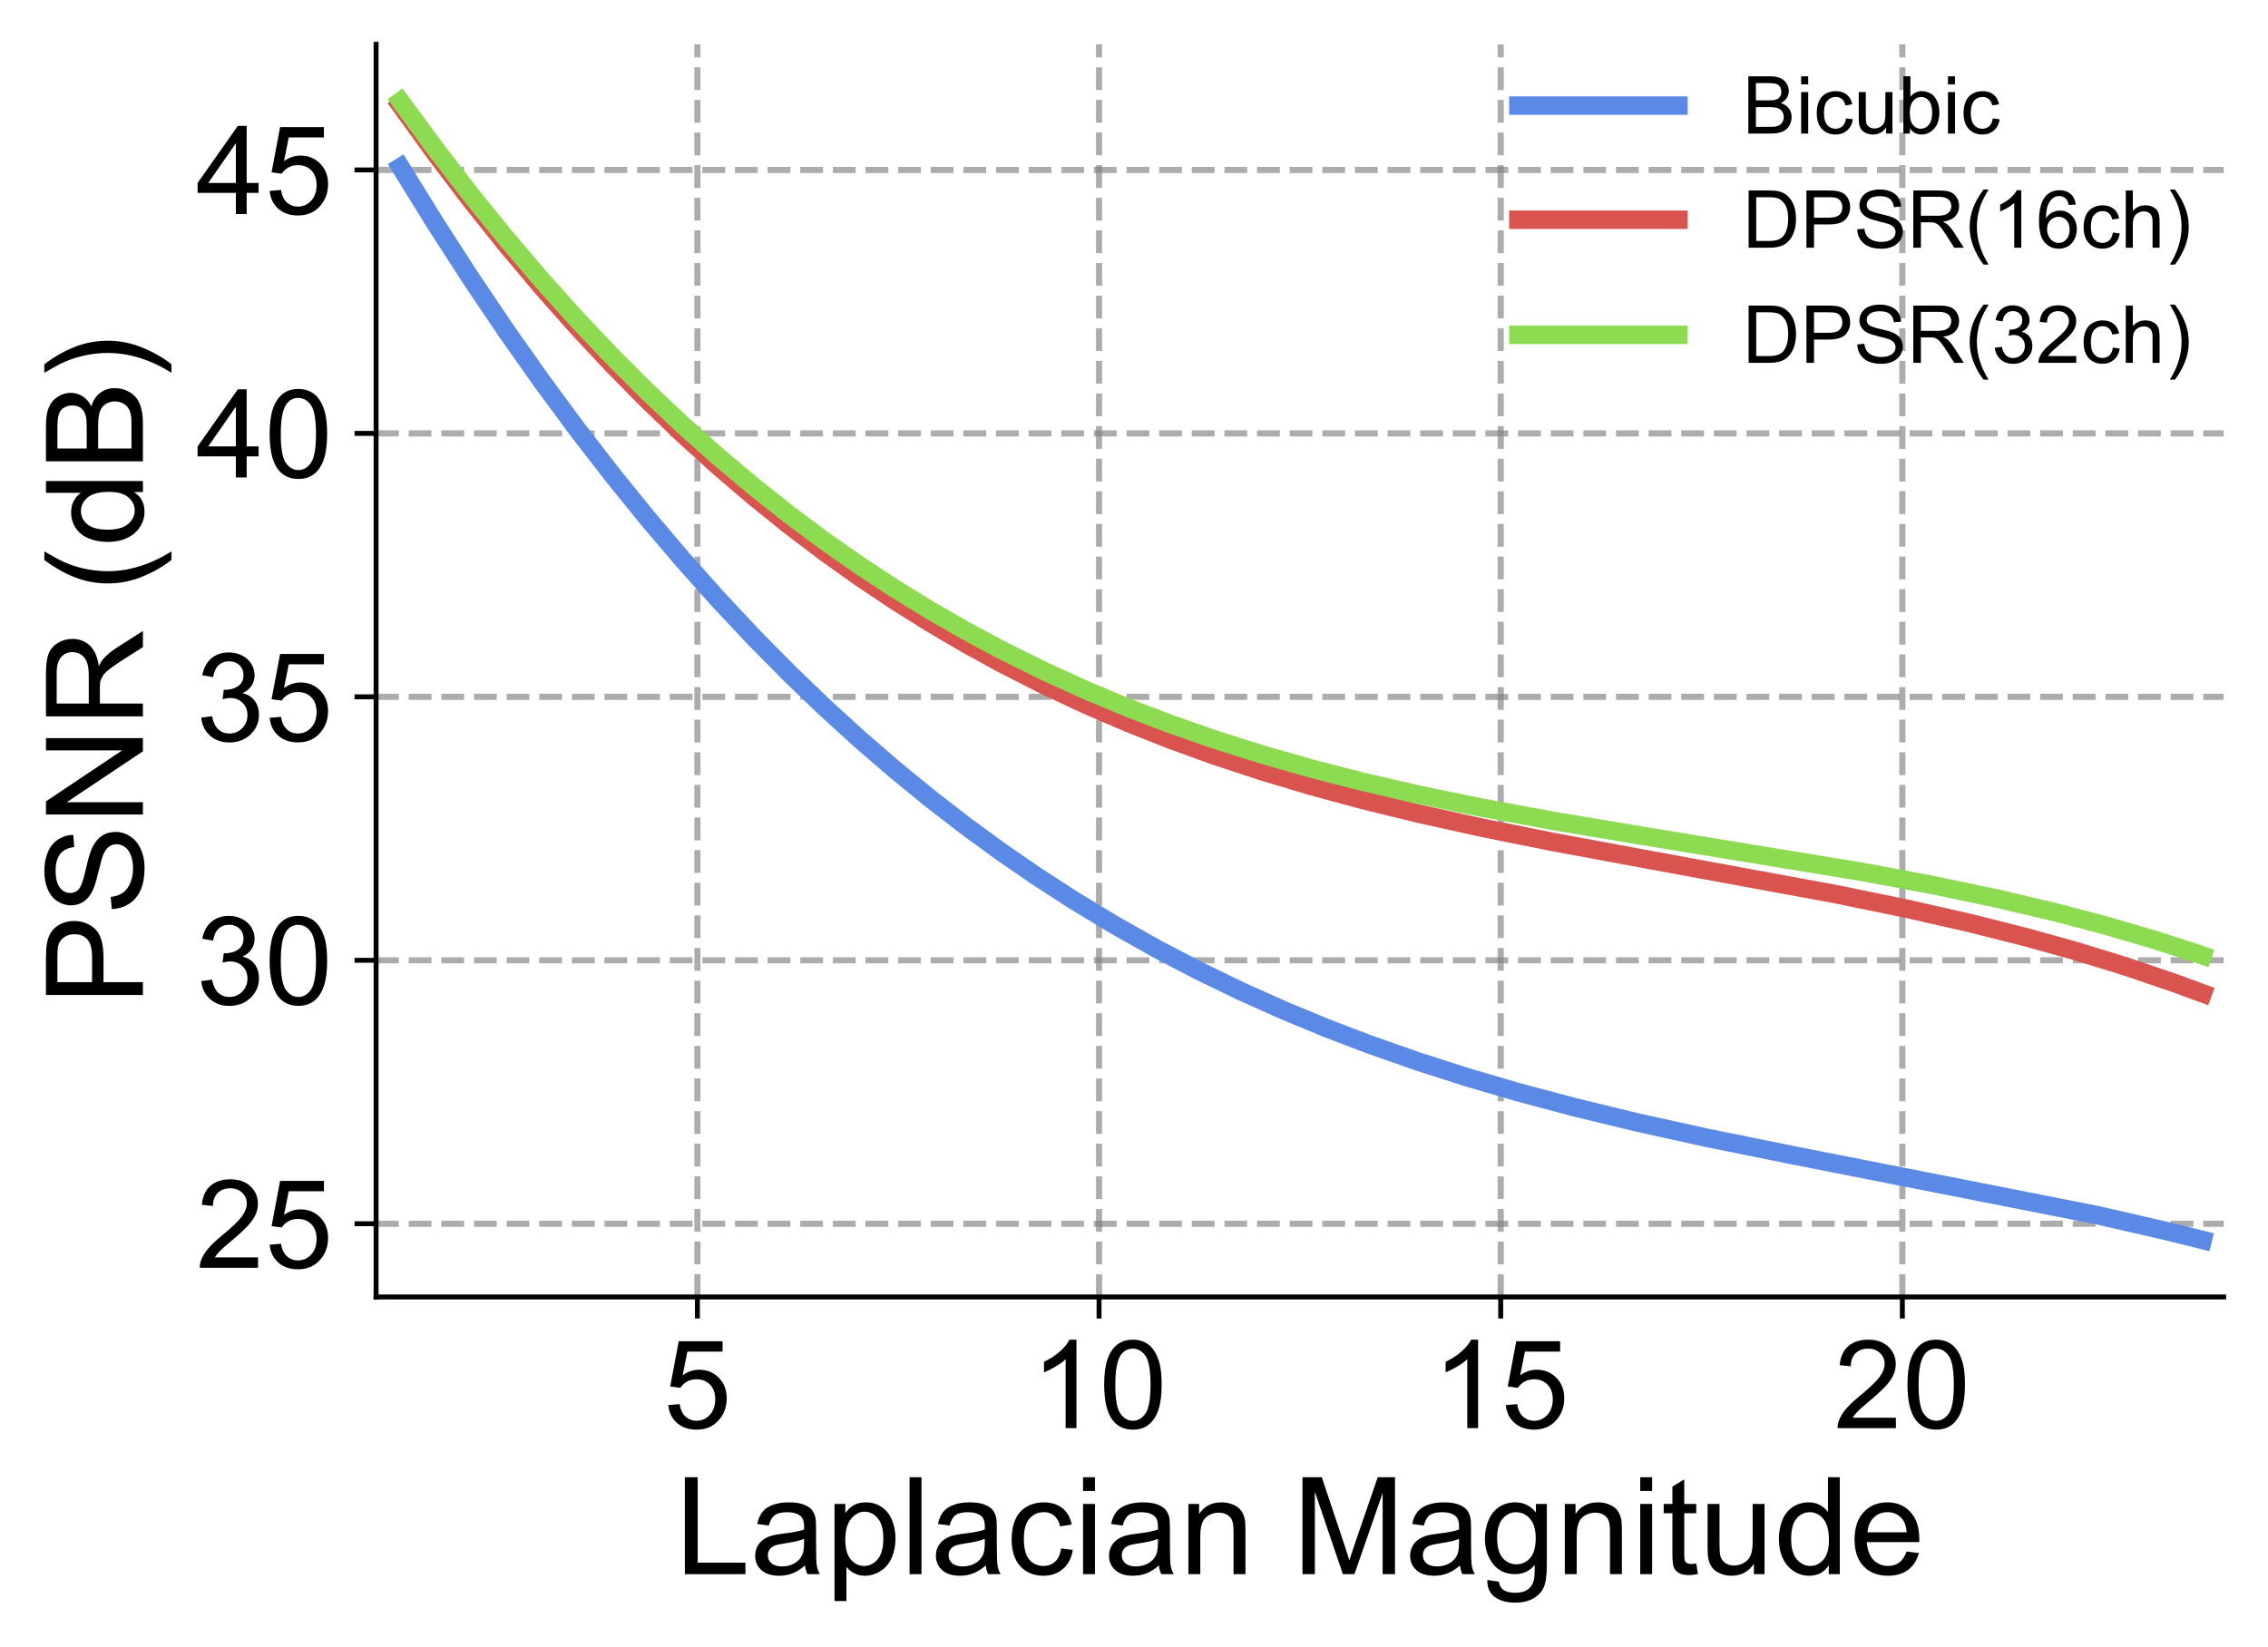
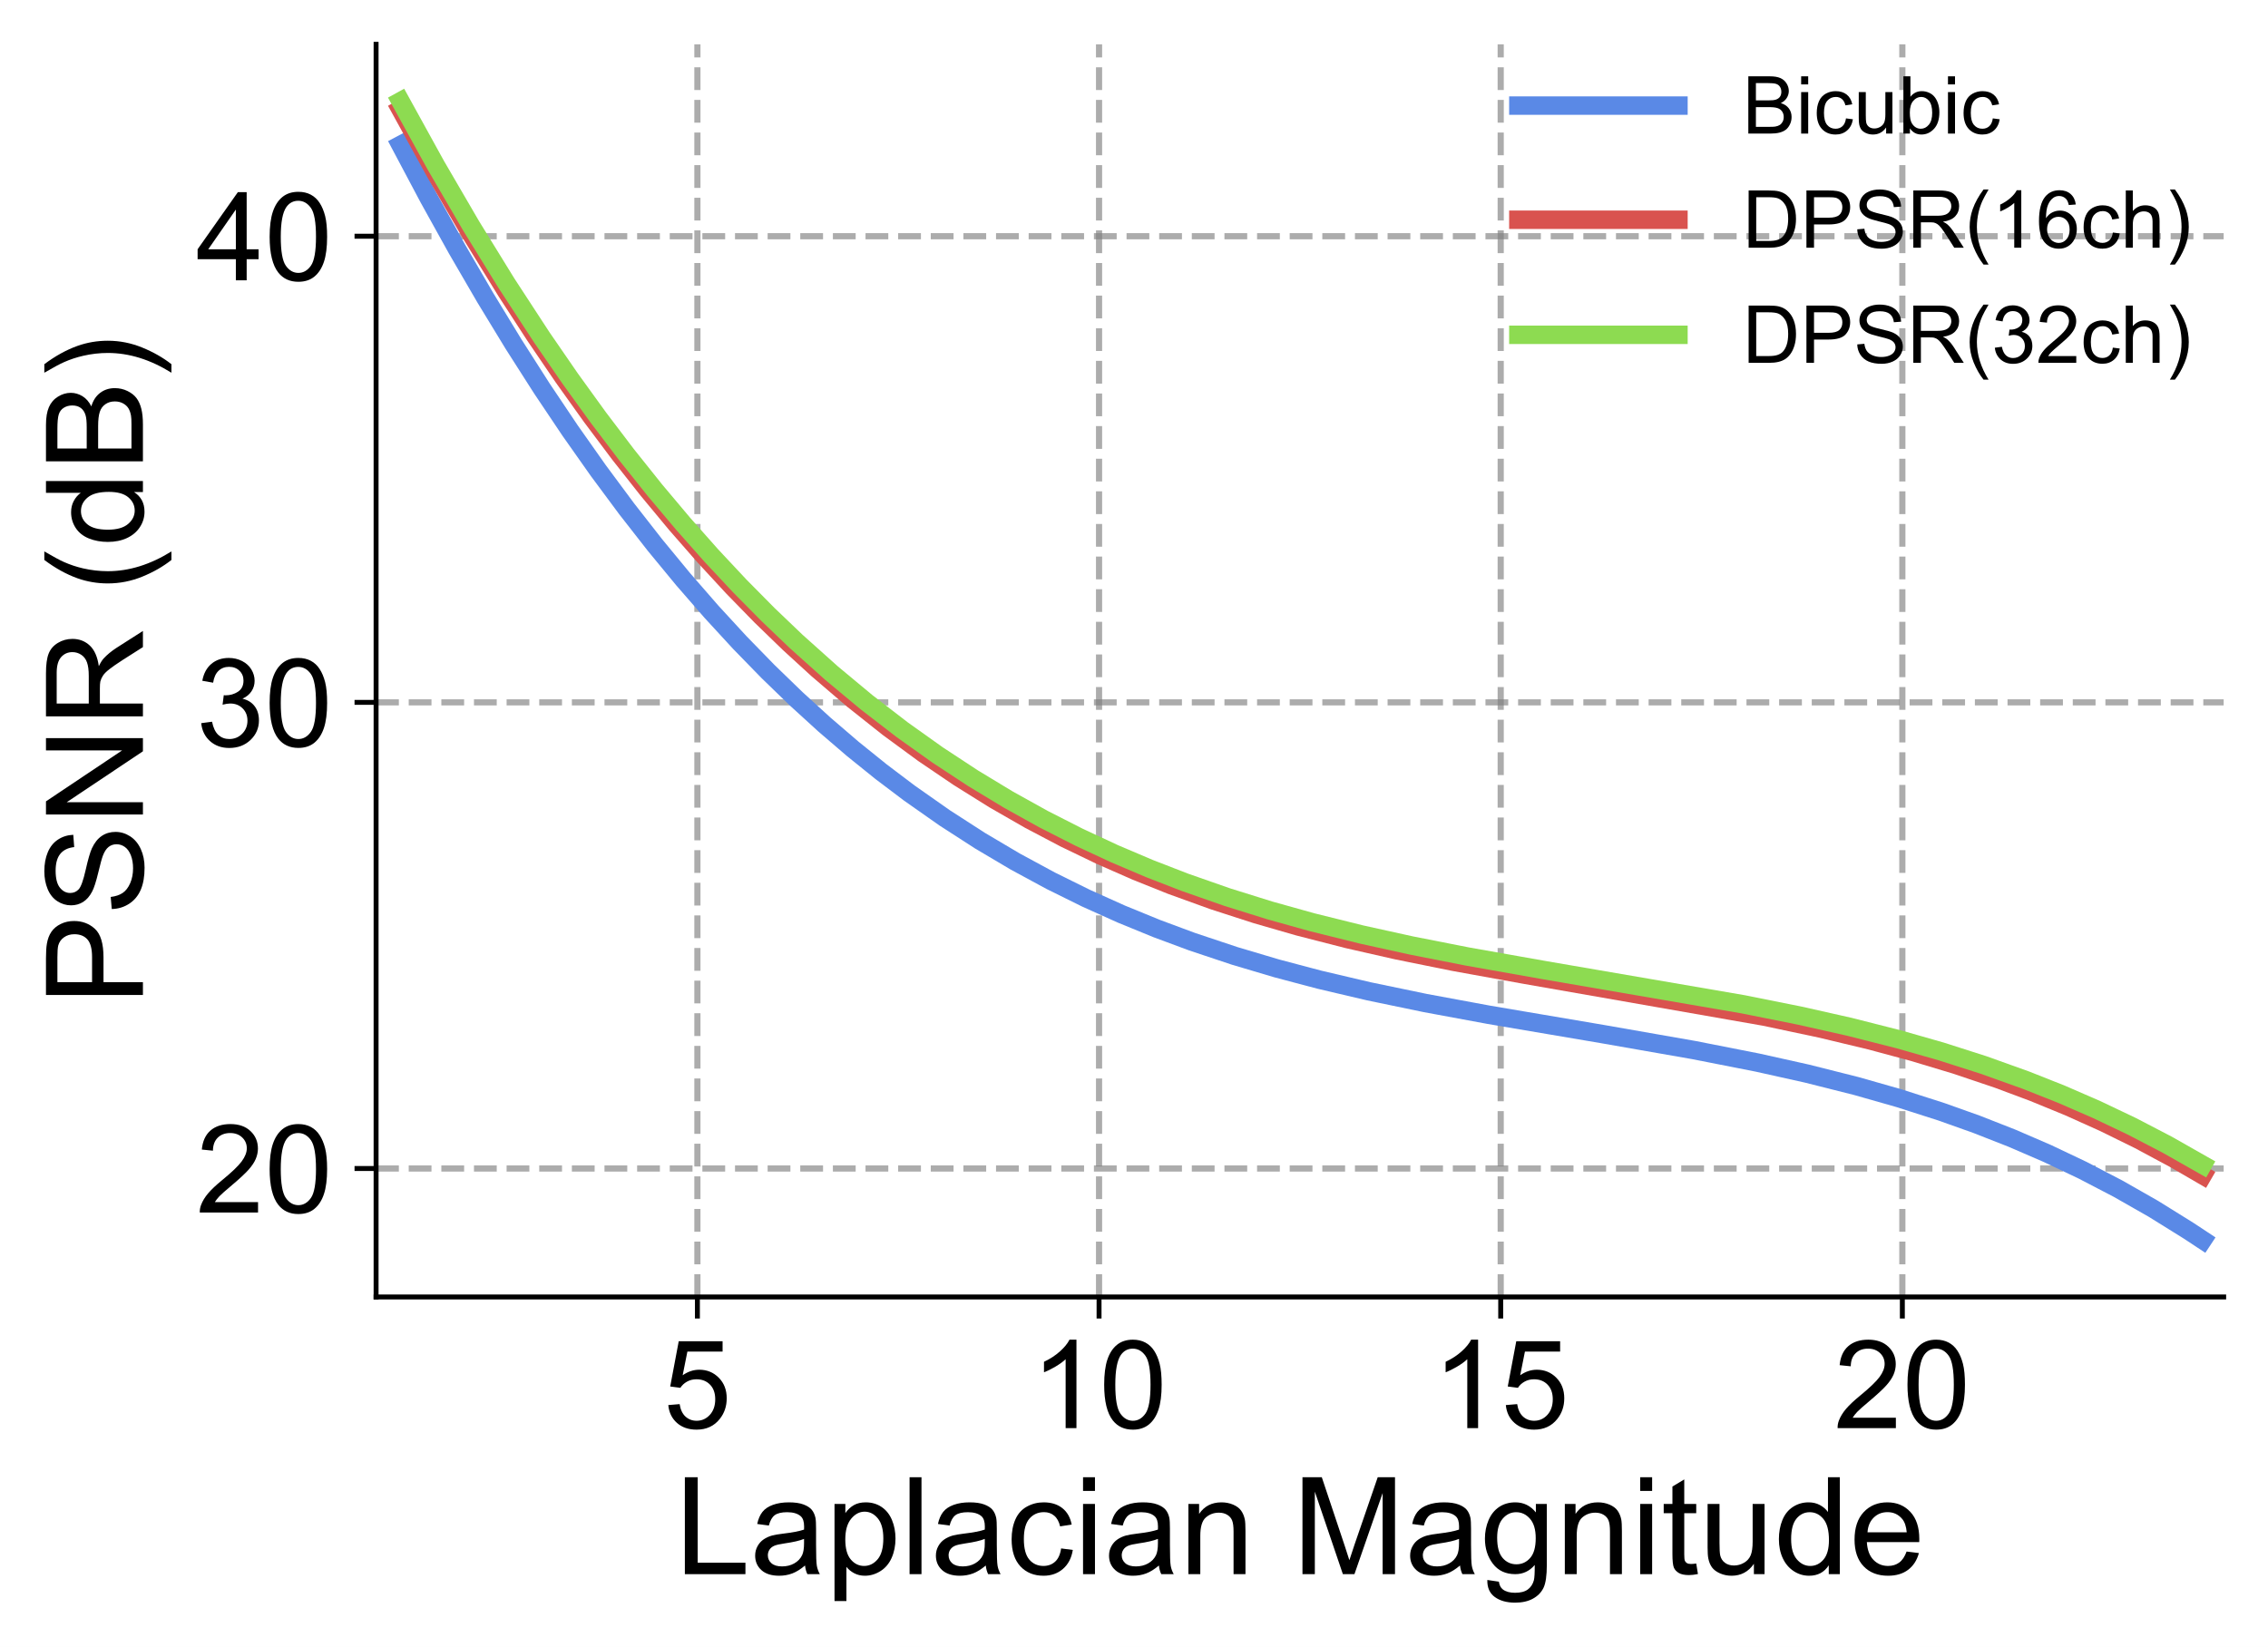
<svg xmlns="http://www.w3.org/2000/svg" xmlns:xlink="http://www.w3.org/1999/xlink" width="368.4pt" height="267.6pt" viewBox="0 0 368.4 267.6" version="1.1">
  <defs>
    <style type="text/css">*{stroke-linejoin: round; stroke-linecap: butt}</style>
  </defs>
  <g id="figure_1">
    <g id="patch_1">
      <path d="M 0 267.6  L 368.4 267.6  L 368.4 0  L 0 0  z " style="fill: #ffffff" />
    </g>
    <g id="axes_1">
      <g id="patch_2">
        <path d="M 61.089 210.731  L 361.2 210.731  L 361.2 7.2  L 61.089 7.2  z " style="fill: #ffffff" />
      </g>
      <g id="matplotlib.axis_1">
        <g id="xtick_1">
          <g id="line2d_1">
-             <path d="M 113.282 210.731  L 113.282 7.2  " clip-path="url(#p23c719682d)" style="fill: none; stroke-dasharray: 3.7,1.6; stroke-dashoffset: 0; stroke: #808080; stroke-opacity: 0.65" />
+             <path d="M 113.282 210.731  L 113.282 7.2  " clip-path="url(#p33b8986b3c)" style="fill: none; stroke-dasharray: 3.7,1.6; stroke-dashoffset: 0; stroke: #808080; stroke-opacity: 0.65" />
          </g>
          <g id="line2d_2">
            <defs>
-               <path id="mb4a98279c5" d="M 0 0  L 0 3.5  " style="stroke: #000000; stroke-width: 0.8" />
-             </defs>
-             <g>
-               <use xlink:href="#mb4a98279c5" x="113.282" y="210.731" style="stroke: #000000; stroke-width: 0.8" />
+               <path id="m7ee27c43fa" d="M 0 0  L 0 3.5  " style="stroke: #000000; stroke-width: 0.8" />
+             </defs>
+             <g>
+               <use xlink:href="#m7ee27c43fa" x="113.282" y="210.731" style="stroke: #000000; stroke-width: 0.8" />
            </g>
          </g>
          <g id="text_1">
            <g transform="translate(107.7215 232.047) scale(0.2 -0.2)">
              <defs>
                <path id="ArialMT-35" d="M 266 1200  L 856 1250  Q 922 819 1161 601  Q 1400 384 1738 384  Q 2144 384 2425 690  Q 2706 997 2706 1503  Q 2706 1984 2436 2262  Q 2166 2541 1728 2541  Q 1456 2541 1237 2417  Q 1019 2294 894 2097  L 366 2166  L 809 4519  L 3088 4519  L 3088 3981  L 1259 3981  L 1013 2750  Q 1425 3038 1878 3038  Q 2478 3038 2890 2622  Q 3303 2206 3303 1553  Q 3303 931 2941 478  Q 2500 -78 1738 -78  Q 1113 -78 717 272  Q 322 622 266 1200  z " transform="scale(0.015625)" />
              </defs>
              <use xlink:href="#ArialMT-35" />
            </g>
          </g>
        </g>
        <g id="xtick_2">
          <g id="line2d_3">
-             <path d="M 178.524 210.731  L 178.524 7.2  " clip-path="url(#p23c719682d)" style="fill: none; stroke-dasharray: 3.7,1.6; stroke-dashoffset: 0; stroke: #808080; stroke-opacity: 0.65" />
+             <path d="M 178.524 210.731  L 178.524 7.2  " clip-path="url(#p33b8986b3c)" style="fill: none; stroke-dasharray: 3.7,1.6; stroke-dashoffset: 0; stroke: #808080; stroke-opacity: 0.65" />
          </g>
          <g id="line2d_4">
            <g>
-               <use xlink:href="#mb4a98279c5" x="178.524" y="210.731" style="stroke: #000000; stroke-width: 0.8" />
+               <use xlink:href="#m7ee27c43fa" x="178.524" y="210.731" style="stroke: #000000; stroke-width: 0.8" />
            </g>
          </g>
          <g id="text_2">
            <g transform="translate(167.4019 232.047) scale(0.2 -0.2)">
              <defs>
                <path id="ArialMT-31" d="M 2384 0  L 1822 0  L 1822 3584  Q 1619 3391 1289 3197  Q 959 3003 697 2906  L 697 3450  Q 1169 3672 1522 3987  Q 1875 4303 2022 4600  L 2384 4600  L 2384 0  z " transform="scale(0.015625)" />
                <path id="ArialMT-30" d="M 266 2259  Q 266 3072 433 3567  Q 600 4063 929 4331  Q 1259 4600 1759 4600  Q 2128 4600 2406 4451  Q 2684 4303 2865 4023  Q 3047 3744 3150 3342  Q 3253 2941 3253 2259  Q 3253 1453 3087 958  Q 2922 463 2592 192  Q 2263 -78 1759 -78  Q 1097 -78 719 397  Q 266 969 266 2259  z M 844 2259  Q 844 1131 1108 757  Q 1372 384 1759 384  Q 2147 384 2411 759  Q 2675 1134 2675 2259  Q 2675 3391 2411 3762  Q 2147 4134 1753 4134  Q 1366 4134 1134 3806  Q 844 3388 844 2259  z " transform="scale(0.015625)" />
              </defs>
              <use xlink:href="#ArialMT-31" />
              <use xlink:href="#ArialMT-30" transform="translate(55.61523 0)" />
            </g>
          </g>
        </g>
        <g id="xtick_3">
          <g id="line2d_5">
-             <path d="M 243.765 210.731  L 243.765 7.2  " clip-path="url(#p23c719682d)" style="fill: none; stroke-dasharray: 3.7,1.6; stroke-dashoffset: 0; stroke: #808080; stroke-opacity: 0.65" />
+             <path d="M 243.765 210.731  L 243.765 7.2  " clip-path="url(#p33b8986b3c)" style="fill: none; stroke-dasharray: 3.7,1.6; stroke-dashoffset: 0; stroke: #808080; stroke-opacity: 0.65" />
          </g>
          <g id="line2d_6">
            <g>
-               <use xlink:href="#mb4a98279c5" x="243.765" y="210.731" style="stroke: #000000; stroke-width: 0.8" />
+               <use xlink:href="#m7ee27c43fa" x="243.765" y="210.731" style="stroke: #000000; stroke-width: 0.8" />
            </g>
          </g>
          <g id="text_3">
            <g transform="translate(232.6432 232.047) scale(0.2 -0.2)">
              <use xlink:href="#ArialMT-31" />
              <use xlink:href="#ArialMT-35" transform="translate(55.61523 0)" />
            </g>
          </g>
        </g>
        <g id="xtick_4">
          <g id="line2d_7">
-             <path d="M 309.006 210.731  L 309.006 7.2  " clip-path="url(#p23c719682d)" style="fill: none; stroke-dasharray: 3.7,1.6; stroke-dashoffset: 0; stroke: #808080; stroke-opacity: 0.65" />
+             <path d="M 309.006 210.731  L 309.006 7.2  " clip-path="url(#p33b8986b3c)" style="fill: none; stroke-dasharray: 3.7,1.6; stroke-dashoffset: 0; stroke: #808080; stroke-opacity: 0.65" />
          </g>
          <g id="line2d_8">
            <g>
-               <use xlink:href="#mb4a98279c5" x="309.006" y="210.731" style="stroke: #000000; stroke-width: 0.8" />
+               <use xlink:href="#m7ee27c43fa" x="309.006" y="210.731" style="stroke: #000000; stroke-width: 0.8" />
            </g>
          </g>
          <g id="text_4">
            <g transform="translate(297.8846 232.047) scale(0.2 -0.2)">
              <defs>
                <path id="ArialMT-32" d="M 3222 541  L 3222 0  L 194 0  Q 188 203 259 391  Q 375 700 629 1000  Q 884 1300 1366 1694  Q 2113 2306 2375 2664  Q 2638 3022 2638 3341  Q 2638 3675 2398 3904  Q 2159 4134 1775 4134  Q 1369 4134 1125 3890  Q 881 3647 878 3216  L 300 3275  Q 359 3922 746 4261  Q 1134 4600 1788 4600  Q 2447 4600 2831 4234  Q 3216 3869 3216 3328  Q 3216 3053 3103 2787  Q 2991 2522 2730 2228  Q 2469 1934 1863 1422  Q 1356 997 1212 845  Q 1069 694 975 541  L 3222 541  z " transform="scale(0.015625)" />
              </defs>
              <use xlink:href="#ArialMT-32" />
              <use xlink:href="#ArialMT-30" transform="translate(55.61523 0)" />
            </g>
          </g>
        </g>
        <g id="text_5">
          <g transform="translate(109.6334 255.7692) scale(0.22 -0.22)">
            <defs>
              <path id="ArialMT-4c" d="M 469 0  L 469 4581  L 1075 4581  L 1075 541  L 3331 541  L 3331 0  L 469 0  z " transform="scale(0.015625)" />
              <path id="ArialMT-61" d="M 2588 409  Q 2275 144 1986 34  Q 1697 -75 1366 -75  Q 819 -75 525 192  Q 231 459 231 875  Q 231 1119 342 1320  Q 453 1522 633 1644  Q 813 1766 1038 1828  Q 1203 1872 1538 1913  Q 2219 1994 2541 2106  Q 2544 2222 2544 2253  Q 2544 2597 2384 2738  Q 2169 2928 1744 2928  Q 1347 2928 1158 2789  Q 969 2650 878 2297  L 328 2372  Q 403 2725 575 2942  Q 747 3159 1072 3276  Q 1397 3394 1825 3394  Q 2250 3394 2515 3294  Q 2781 3194 2906 3042  Q 3031 2891 3081 2659  Q 3109 2516 3109 2141  L 3109 1391  Q 3109 606 3145 398  Q 3181 191 3288 0  L 2700 0  Q 2613 175 2588 409  z M 2541 1666  Q 2234 1541 1622 1453  Q 1275 1403 1131 1340  Q 988 1278 909 1158  Q 831 1038 831 891  Q 831 666 1001 516  Q 1172 366 1500 366  Q 1825 366 2078 508  Q 2331 650 2450 897  Q 2541 1088 2541 1459  L 2541 1666  z " transform="scale(0.015625)" />
              <path id="ArialMT-70" d="M 422 -1272  L 422 3319  L 934 3319  L 934 2888  Q 1116 3141 1344 3267  Q 1572 3394 1897 3394  Q 2322 3394 2647 3175  Q 2972 2956 3137 2557  Q 3303 2159 3303 1684  Q 3303 1175 3120 767  Q 2938 359 2589 142  Q 2241 -75 1856 -75  Q 1575 -75 1351 44  Q 1128 163 984 344  L 984 -1272  L 422 -1272  z M 931 1641  Q 931 1000 1190 694  Q 1450 388 1819 388  Q 2194 388 2461 705  Q 2728 1022 2728 1688  Q 2728 2322 2467 2637  Q 2206 2953 1844 2953  Q 1484 2953 1207 2617  Q 931 2281 931 1641  z " transform="scale(0.015625)" />
              <path id="ArialMT-6c" d="M 409 0  L 409 4581  L 972 4581  L 972 0  L 409 0  z " transform="scale(0.015625)" />
              <path id="ArialMT-63" d="M 2588 1216  L 3141 1144  Q 3050 572 2676 248  Q 2303 -75 1759 -75  Q 1078 -75 664 370  Q 250 816 250 1647  Q 250 2184 428 2587  Q 606 2991 970 3192  Q 1334 3394 1763 3394  Q 2303 3394 2647 3120  Q 2991 2847 3088 2344  L 2541 2259  Q 2463 2594 2264 2762  Q 2066 2931 1784 2931  Q 1359 2931 1093 2626  Q 828 2322 828 1663  Q 828 994 1084 691  Q 1341 388 1753 388  Q 2084 388 2306 591  Q 2528 794 2588 1216  z " transform="scale(0.015625)" />
              <path id="ArialMT-69" d="M 425 3934  L 425 4581  L 988 4581  L 988 3934  L 425 3934  z M 425 0  L 425 3319  L 988 3319  L 988 0  L 425 0  z " transform="scale(0.015625)" />
              <path id="ArialMT-6e" d="M 422 0  L 422 3319  L 928 3319  L 928 2847  Q 1294 3394 1984 3394  Q 2284 3394 2536 3286  Q 2788 3178 2913 3003  Q 3038 2828 3088 2588  Q 3119 2431 3119 2041  L 3119 0  L 2556 0  L 2556 2019  Q 2556 2363 2490 2533  Q 2425 2703 2258 2804  Q 2091 2906 1866 2906  Q 1506 2906 1245 2678  Q 984 2450 984 1813  L 984 0  L 422 0  z " transform="scale(0.015625)" />
              <path id="ArialMT-20" transform="scale(0.015625)" />
              <path id="ArialMT-4d" d="M 475 0  L 475 4581  L 1388 4581  L 2472 1338  Q 2622 884 2691 659  Q 2769 909 2934 1394  L 4031 4581  L 4847 4581  L 4847 0  L 4263 0  L 4263 3834  L 2931 0  L 2384 0  L 1059 3900  L 1059 0  L 475 0  z " transform="scale(0.015625)" />
              <path id="ArialMT-67" d="M 319 -275  L 866 -356  Q 900 -609 1056 -725  Q 1266 -881 1628 -881  Q 2019 -881 2231 -725  Q 2444 -569 2519 -288  Q 2563 -116 2559 434  Q 2191 0 1641 0  Q 956 0 581 494  Q 206 988 206 1678  Q 206 2153 378 2554  Q 550 2956 876 3175  Q 1203 3394 1644 3394  Q 2231 3394 2613 2919  L 2613 3319  L 3131 3319  L 3131 450  Q 3131 -325 2973 -648  Q 2816 -972 2473 -1159  Q 2131 -1347 1631 -1347  Q 1038 -1347 672 -1080  Q 306 -813 319 -275  z M 784 1719  Q 784 1066 1043 766  Q 1303 466 1694 466  Q 2081 466 2343 764  Q 2606 1063 2606 1700  Q 2606 2309 2336 2618  Q 2066 2928 1684 2928  Q 1309 2928 1046 2623  Q 784 2319 784 1719  z " transform="scale(0.015625)" />
              <path id="ArialMT-74" d="M 1650 503  L 1731 6  Q 1494 -44 1306 -44  Q 1000 -44 831 53  Q 663 150 594 308  Q 525 466 525 972  L 525 2881  L 113 2881  L 113 3319  L 525 3319  L 525 4141  L 1084 4478  L 1084 3319  L 1650 3319  L 1650 2881  L 1084 2881  L 1084 941  Q 1084 700 1114 631  Q 1144 563 1211 522  Q 1278 481 1403 481  Q 1497 481 1650 503  z " transform="scale(0.015625)" />
              <path id="ArialMT-75" d="M 2597 0  L 2597 488  Q 2209 -75 1544 -75  Q 1250 -75 995 37  Q 741 150 617 320  Q 494 491 444 738  Q 409 903 409 1263  L 409 3319  L 972 3319  L 972 1478  Q 972 1038 1006 884  Q 1059 663 1231 536  Q 1403 409 1656 409  Q 1909 409 2131 539  Q 2353 669 2445 892  Q 2538 1116 2538 1541  L 2538 3319  L 3100 3319  L 3100 0  L 2597 0  z " transform="scale(0.015625)" />
              <path id="ArialMT-64" d="M 2575 0  L 2575 419  Q 2259 -75 1647 -75  Q 1250 -75 917 144  Q 584 363 401 755  Q 219 1147 219 1656  Q 219 2153 384 2558  Q 550 2963 881 3178  Q 1213 3394 1622 3394  Q 1922 3394 2156 3267  Q 2391 3141 2538 2938  L 2538 4581  L 3097 4581  L 3097 0  L 2575 0  z M 797 1656  Q 797 1019 1065 703  Q 1334 388 1700 388  Q 2069 388 2326 689  Q 2584 991 2584 1609  Q 2584 2291 2321 2609  Q 2059 2928 1675 2928  Q 1300 2928 1048 2622  Q 797 2316 797 1656  z " transform="scale(0.015625)" />
              <path id="ArialMT-65" d="M 2694 1069  L 3275 997  Q 3138 488 2766 206  Q 2394 -75 1816 -75  Q 1088 -75 661 373  Q 234 822 234 1631  Q 234 2469 665 2931  Q 1097 3394 1784 3394  Q 2450 3394 2872 2941  Q 3294 2488 3294 1666  Q 3294 1616 3291 1516  L 816 1516  Q 847 969 1125 678  Q 1403 388 1819 388  Q 2128 388 2347 550  Q 2566 713 2694 1069  z M 847 1978  L 2700 1978  Q 2663 2397 2488 2606  Q 2219 2931 1791 2931  Q 1403 2931 1139 2672  Q 875 2413 847 1978  z " transform="scale(0.015625)" />
            </defs>
            <use xlink:href="#ArialMT-4c" />
            <use xlink:href="#ArialMT-61" transform="translate(55.61523 0)" />
            <use xlink:href="#ArialMT-70" transform="translate(111.2305 0)" />
            <use xlink:href="#ArialMT-6c" transform="translate(166.8457 0)" />
            <use xlink:href="#ArialMT-61" transform="translate(189.0625 0)" />
            <use xlink:href="#ArialMT-63" transform="translate(244.6777 0)" />
            <use xlink:href="#ArialMT-69" transform="translate(294.6777 0)" />
            <use xlink:href="#ArialMT-61" transform="translate(316.8945 0)" />
            <use xlink:href="#ArialMT-6e" transform="translate(372.5098 0)" />
            <use xlink:href="#ArialMT-20" transform="translate(428.125 0)" />
            <use xlink:href="#ArialMT-4d" transform="translate(455.9082 0)" />
            <use xlink:href="#ArialMT-61" transform="translate(539.209 0)" />
            <use xlink:href="#ArialMT-67" transform="translate(594.8242 0)" />
            <use xlink:href="#ArialMT-6e" transform="translate(650.4395 0)" />
            <use xlink:href="#ArialMT-69" transform="translate(706.0547 0)" />
            <use xlink:href="#ArialMT-74" transform="translate(728.2715 0)" />
            <use xlink:href="#ArialMT-75" transform="translate(756.0547 0)" />
            <use xlink:href="#ArialMT-64" transform="translate(811.6699 0)" />
            <use xlink:href="#ArialMT-65" transform="translate(867.2852 0)" />
          </g>
        </g>
      </g>
      <g id="matplotlib.axis_2">
        <g id="ytick_1">
          <g id="line2d_9">
-             <path d="M 61.089 198.834  L 361.2 198.834  " clip-path="url(#p23c719682d)" style="fill: none; stroke-dasharray: 3.7,1.6; stroke-dashoffset: 0; stroke: #808080; stroke-opacity: 0.65" />
+             <path d="M 61.089 189.857  L 361.2 189.857  " clip-path="url(#p33b8986b3c)" style="fill: none; stroke-dasharray: 3.7,1.6; stroke-dashoffset: 0; stroke: #808080; stroke-opacity: 0.65" />
          </g>
          <g id="line2d_10">
            <defs>
-               <path id="m0d52902d40" d="M 0 0  L -3.5 0  " style="stroke: #000000; stroke-width: 0.8" />
-             </defs>
-             <g>
-               <use xlink:href="#m0d52902d40" x="61.089" y="198.834" style="stroke: #000000; stroke-width: 0.8" />
+               <path id="m0e7fdb20fa" d="M 0 0  L -3.5 0  " style="stroke: #000000; stroke-width: 0.8" />
+             </defs>
+             <g>
+               <use xlink:href="#m0e7fdb20fa" x="61.089" y="189.857" style="stroke: #000000; stroke-width: 0.8" />
            </g>
          </g>
          <g id="text_6">
-             <g transform="translate(31.84562 205.9923) scale(0.2 -0.2)">
+             <g transform="translate(31.84562 197.0148) scale(0.2 -0.2)">
              <use xlink:href="#ArialMT-32" />
-               <use xlink:href="#ArialMT-35" transform="translate(55.61523 0)" />
+               <use xlink:href="#ArialMT-30" transform="translate(55.61523 0)" />
            </g>
          </g>
        </g>
        <g id="ytick_2">
          <g id="line2d_11">
-             <path d="M 61.089 156.029  L 361.2 156.029  " clip-path="url(#p23c719682d)" style="fill: none; stroke-dasharray: 3.7,1.6; stroke-dashoffset: 0; stroke: #808080; stroke-opacity: 0.65" />
+             <path d="M 61.089 114.12  L 361.2 114.12  " clip-path="url(#p33b8986b3c)" style="fill: none; stroke-dasharray: 3.7,1.6; stroke-dashoffset: 0; stroke: #808080; stroke-opacity: 0.65" />
          </g>
          <g id="line2d_12">
            <g>
-               <use xlink:href="#m0d52902d40" x="61.089" y="156.029" style="stroke: #000000; stroke-width: 0.8" />
+               <use xlink:href="#m0e7fdb20fa" x="61.089" y="114.12" style="stroke: #000000; stroke-width: 0.8" />
            </g>
          </g>
          <g id="text_7">
-             <g transform="translate(31.84562 163.1867) scale(0.2 -0.2)">
+             <g transform="translate(31.84562 121.2778) scale(0.2 -0.2)">
              <defs>
                <path id="ArialMT-33" d="M 269 1209  L 831 1284  Q 928 806 1161 595  Q 1394 384 1728 384  Q 2125 384 2398 659  Q 2672 934 2672 1341  Q 2672 1728 2419 1979  Q 2166 2231 1775 2231  Q 1616 2231 1378 2169  L 1441 2663  Q 1497 2656 1531 2656  Q 1891 2656 2178 2843  Q 2466 3031 2466 3422  Q 2466 3731 2256 3934  Q 2047 4138 1716 4138  Q 1388 4138 1169 3931  Q 950 3725 888 3313  L 325 3413  Q 428 3978 793 4289  Q 1159 4600 1703 4600  Q 2078 4600 2393 4439  Q 2709 4278 2876 4000  Q 3044 3722 3044 3409  Q 3044 3113 2884 2869  Q 2725 2625 2413 2481  Q 2819 2388 3044 2092  Q 3269 1797 3269 1353  Q 3269 753 2831 336  Q 2394 -81 1725 -81  Q 1122 -81 723 278  Q 325 638 269 1209  z " transform="scale(0.015625)" />
              </defs>
              <use xlink:href="#ArialMT-33" />
              <use xlink:href="#ArialMT-30" transform="translate(55.61523 0)" />
            </g>
          </g>
        </g>
        <g id="ytick_3">
          <g id="line2d_13">
-             <path d="M 61.089 113.223  L 361.2 113.223  " clip-path="url(#p23c719682d)" style="fill: none; stroke-dasharray: 3.7,1.6; stroke-dashoffset: 0; stroke: #808080; stroke-opacity: 0.65" />
+             <path d="M 61.089 38.383  L 361.2 38.383  " clip-path="url(#p33b8986b3c)" style="fill: none; stroke-dasharray: 3.7,1.6; stroke-dashoffset: 0; stroke: #808080; stroke-opacity: 0.65" />
          </g>
          <g id="line2d_14">
            <g>
-               <use xlink:href="#m0d52902d40" x="61.089" y="113.223" style="stroke: #000000; stroke-width: 0.8" />
+               <use xlink:href="#m0e7fdb20fa" x="61.089" y="38.383" style="stroke: #000000; stroke-width: 0.8" />
            </g>
          </g>
          <g id="text_8">
-             <g transform="translate(31.84562 120.3811) scale(0.2 -0.2)">
-               <use xlink:href="#ArialMT-33" />
-               <use xlink:href="#ArialMT-35" transform="translate(55.61523 0)" />
-             </g>
-           </g>
-         </g>
-         <g id="ytick_4">
-           <g id="line2d_15">
-             <path d="M 61.089 70.418  L 361.2 70.418  " clip-path="url(#p23c719682d)" style="fill: none; stroke-dasharray: 3.7,1.6; stroke-dashoffset: 0; stroke: #808080; stroke-opacity: 0.65" />
-           </g>
-           <g id="line2d_16">
-             <g>
-               <use xlink:href="#m0d52902d40" x="61.089" y="70.418" style="stroke: #000000; stroke-width: 0.8" />
-             </g>
-           </g>
-           <g id="text_9">
-             <g transform="translate(31.84562 77.57553) scale(0.2 -0.2)">
+             <g transform="translate(31.84562 45.54086) scale(0.2 -0.2)">
              <defs>
                <path id="ArialMT-34" d="M 2069 0  L 2069 1097  L 81 1097  L 81 1613  L 2172 4581  L 2631 4581  L 2631 1613  L 3250 1613  L 3250 1097  L 2631 1097  L 2631 0  L 2069 0  z M 2069 1613  L 2069 3678  L 634 1613  L 2069 1613  z " transform="scale(0.015625)" />
              </defs>
              <use xlink:href="#ArialMT-34" />
              <use xlink:href="#ArialMT-30" transform="translate(55.61523 0)" />
            </g>
          </g>
        </g>
-         <g id="ytick_5">
-           <g id="line2d_17">
-             <path d="M 61.089 27.612  L 361.2 27.612  " clip-path="url(#p23c719682d)" style="fill: none; stroke-dasharray: 3.7,1.6; stroke-dashoffset: 0; stroke: #808080; stroke-opacity: 0.65" />
-           </g>
-           <g id="line2d_18">
-             <g>
-               <use xlink:href="#m0d52902d40" x="61.089" y="27.612" style="stroke: #000000; stroke-width: 0.8" />
-             </g>
-           </g>
-           <g id="text_10">
-             <g transform="translate(31.84562 34.76994) scale(0.2 -0.2)">
-               <use xlink:href="#ArialMT-34" />
-               <use xlink:href="#ArialMT-35" transform="translate(55.61523 0)" />
-             </g>
-           </g>
-         </g>
-         <g id="text_11">
+         <g id="text_9">
          <g transform="translate(23.21531 163.3641) rotate(-90) scale(0.22 -0.22)">
            <defs>
              <path id="ArialMT-50" d="M 494 0  L 494 4581  L 2222 4581  Q 2678 4581 2919 4538  Q 3256 4481 3484 4323  Q 3713 4166 3852 3881  Q 3991 3597 3991 3256  Q 3991 2672 3619 2267  Q 3247 1863 2275 1863  L 1100 1863  L 1100 0  L 494 0  z M 1100 2403  L 2284 2403  Q 2872 2403 3119 2622  Q 3366 2841 3366 3238  Q 3366 3525 3220 3729  Q 3075 3934 2838 4000  Q 2684 4041 2272 4041  L 1100 4041  L 1100 2403  z " transform="scale(0.015625)" />
              <path id="ArialMT-53" d="M 288 1472  L 859 1522  Q 900 1178 1048 958  Q 1197 738 1509 602  Q 1822 466 2213 466  Q 2559 466 2825 569  Q 3091 672 3220 851  Q 3350 1031 3350 1244  Q 3350 1459 3225 1620  Q 3100 1781 2813 1891  Q 2628 1963 1997 2114  Q 1366 2266 1113 2400  Q 784 2572 623 2826  Q 463 3081 463 3397  Q 463 3744 659 4045  Q 856 4347 1234 4503  Q 1613 4659 2075 4659  Q 2584 4659 2973 4495  Q 3363 4331 3572 4012  Q 3781 3694 3797 3291  L 3216 3247  Q 3169 3681 2898 3903  Q 2628 4125 2100 4125  Q 1550 4125 1298 3923  Q 1047 3722 1047 3438  Q 1047 3191 1225 3031  Q 1400 2872 2139 2705  Q 2878 2538 3153 2413  Q 3553 2228 3743 1945  Q 3934 1663 3934 1294  Q 3934 928 3725 604  Q 3516 281 3123 101  Q 2731 -78 2241 -78  Q 1619 -78 1198 103  Q 778 284 539 648  Q 300 1013 288 1472  z " transform="scale(0.015625)" />
              <path id="ArialMT-4e" d="M 488 0  L 488 4581  L 1109 4581  L 3516 984  L 3516 4581  L 4097 4581  L 4097 0  L 3475 0  L 1069 3600  L 1069 0  L 488 0  z " transform="scale(0.015625)" />
              <path id="ArialMT-52" d="M 503 0  L 503 4581  L 2534 4581  Q 3147 4581 3465 4457  Q 3784 4334 3975 4021  Q 4166 3709 4166 3331  Q 4166 2844 3850 2509  Q 3534 2175 2875 2084  Q 3116 1969 3241 1856  Q 3506 1613 3744 1247  L 4541 0  L 3778 0  L 3172 953  Q 2906 1366 2734 1584  Q 2563 1803 2427 1890  Q 2291 1978 2150 2013  Q 2047 2034 1813 2034  L 1109 2034  L 1109 0  L 503 0  z M 1109 2559  L 2413 2559  Q 2828 2559 3062 2645  Q 3297 2731 3419 2920  Q 3541 3109 3541 3331  Q 3541 3656 3305 3865  Q 3069 4075 2559 4075  L 1109 4075  L 1109 2559  z " transform="scale(0.015625)" />
              <path id="ArialMT-28" d="M 1497 -1347  Q 1031 -759 709 28  Q 388 816 388 1659  Q 388 2403 628 3084  Q 909 3875 1497 4659  L 1900 4659  Q 1522 4009 1400 3731  Q 1209 3300 1100 2831  Q 966 2247 966 1656  Q 966 153 1900 -1347  L 1497 -1347  z " transform="scale(0.015625)" />
              <path id="ArialMT-42" d="M 469 0  L 469 4581  L 2188 4581  Q 2713 4581 3030 4442  Q 3347 4303 3526 4014  Q 3706 3725 3706 3409  Q 3706 3116 3547 2856  Q 3388 2597 3066 2438  Q 3481 2316 3704 2022  Q 3928 1728 3928 1328  Q 3928 1006 3792 729  Q 3656 453 3456 303  Q 3256 153 2954 76  Q 2653 0 2216 0  L 469 0  z M 1075 2656  L 2066 2656  Q 2469 2656 2644 2709  Q 2875 2778 2992 2937  Q 3109 3097 3109 3338  Q 3109 3566 3000 3739  Q 2891 3913 2687 3977  Q 2484 4041 1991 4041  L 1075 4041  L 1075 2656  z M 1075 541  L 2216 541  Q 2509 541 2628 563  Q 2838 600 2978 687  Q 3119 775 3209 942  Q 3300 1109 3300 1328  Q 3300 1584 3169 1773  Q 3038 1963 2805 2039  Q 2572 2116 2134 2116  L 1075 2116  L 1075 541  z " transform="scale(0.015625)" />
              <path id="ArialMT-29" d="M 791 -1347  L 388 -1347  Q 1322 153 1322 1656  Q 1322 2244 1188 2822  Q 1081 3291 891 3722  Q 769 4003 388 4659  L 791 4659  Q 1378 3875 1659 3084  Q 1900 2403 1900 1659  Q 1900 816 1576 28  Q 1253 -759 791 -1347  z " transform="scale(0.015625)" />
            </defs>
            <use xlink:href="#ArialMT-50" />
            <use xlink:href="#ArialMT-53" transform="translate(66.69922 0)" />
            <use xlink:href="#ArialMT-4e" transform="translate(133.3984 0)" />
            <use xlink:href="#ArialMT-52" transform="translate(205.6152 0)" />
            <use xlink:href="#ArialMT-20" transform="translate(277.832 0)" />
            <use xlink:href="#ArialMT-28" transform="translate(305.6152 0)" />
            <use xlink:href="#ArialMT-64" transform="translate(338.916 0)" />
            <use xlink:href="#ArialMT-42" transform="translate(394.5312 0)" />
            <use xlink:href="#ArialMT-29" transform="translate(461.2305 0)" />
          </g>
        </g>
      </g>
-       <g id="line2d_19">
-         <path d="M 65.061 27.148  L 70.8 36.429  L 76.54 45.321  L 82.28 53.833  L 88.02 61.974  L 93.76 69.755  L 99.5 77.185  L 105.24 84.272  L 110.98 91.027  L 116.72 97.459  L 122.46 103.578  L 128.2 109.392  L 133.939 114.913  L 139.679 120.148  L 145.419 125.107  L 151.159 129.8  L 156.899 134.237  L 162.639 138.427  L 168.379 142.379  L 174.119 146.102  L 181.007 150.283  L 187.895 154.165  L 194.782 157.764  L 201.67 161.098  L 208.558 164.183  L 215.446 167.034  L 222.334 169.669  L 230.37 172.491  L 238.406 175.066  L 246.442 177.42  L 255.625 179.874  L 265.957 182.379  L 277.437 184.91  L 291.213 187.7  L 340.576 197.421  L 352.056 200.055  L 357.796 201.48  L 357.796 201.48  " clip-path="url(#p23c719682d)" style="fill: none; stroke: #5a89e6; stroke-width: 3; stroke-linecap: square" />
-       </g>
-       <g id="line2d_20">
-         <path d="M 65.061 17.118  L 70.8 25.058  L 76.54 32.618  L 82.28 39.81  L 88.02 46.644  L 93.76 53.13  L 99.5 59.279  L 105.24 65.103  L 110.98 70.611  L 116.72 75.815  L 122.46 80.725  L 128.2 85.352  L 133.939 89.707  L 139.679 93.8  L 145.419 97.642  L 151.159 101.244  L 156.899 104.616  L 162.639 107.77  L 169.527 111.281  L 176.415 114.511  L 183.303 117.478  L 190.19 120.202  L 197.078 122.7  L 205.114 125.354  L 213.15 127.756  L 221.186 129.936  L 230.37 132.191  L 240.702 134.482  L 252.181 136.793  L 268.253 139.774  L 298.101 145.266  L 309.58 147.62  L 319.912 149.963  L 329.096 152.278  L 337.132 154.518  L 345.168 156.989  L 353.204 159.721  L 357.796 161.41  L 357.796 161.41  " clip-path="url(#p23c719682d)" style="fill: none; stroke: #d9534f; stroke-width: 3; stroke-linecap: square" />
-       </g>
-       <g id="line2d_21">
-         <path d="M 65.061 16.451  L 70.8 24.276  L 76.54 31.726  L 82.28 38.811  L 88.02 45.542  L 93.76 51.929  L 99.5 57.984  L 105.24 63.716  L 110.98 69.135  L 116.72 74.253  L 122.46 79.08  L 128.2 83.626  L 133.939 87.902  L 139.679 91.917  L 145.419 95.684  L 151.159 99.211  L 156.899 102.51  L 162.639 105.59  L 169.527 109.014  L 176.415 112.157  L 183.303 115.037  L 190.19 117.672  L 197.078 120.081  L 205.114 122.628  L 213.15 124.921  L 221.186 126.986  L 230.37 129.107  L 240.702 131.237  L 252.181 133.357  L 267.105 135.861  L 302.693 141.701  L 314.172 143.855  L 324.504 146.025  L 333.688 148.189  L 341.724 150.3  L 349.76 152.643  L 356.648 154.859  L 357.796 155.248  L 357.796 155.248  " clip-path="url(#p23c719682d)" style="fill: none; stroke: #8ddb51; stroke-width: 3; stroke-linecap: square" />
+       <g id="line2d_15">
+         <path d="M 65.061 23.555  L 69.653 32.209  L 74.244 40.483  L 78.836 48.386  L 83.428 55.929  L 88.02 63.12  L 92.612 69.968  L 97.204 76.484  L 101.796 82.676  L 106.388 88.554  L 110.98 94.127  L 115.572 99.404  L 120.164 104.396  L 124.756 109.111  L 129.347 113.558  L 133.939 117.748  L 138.531 121.689  L 143.123 125.391  L 147.715 128.863  L 153.455 132.894  L 159.195 136.599  L 164.935 139.997  L 170.675 143.104  L 176.415 145.941  L 182.155 148.524  L 187.895 150.873  L 193.634 153.006  L 200.522 155.305  L 207.41 157.351  L 214.298 159.176  L 222.334 161.065  L 231.518 162.973  L 241.85 164.886  L 260.217 168.002  L 275.141 170.615  L 285.473 172.649  L 293.509 174.439  L 301.545 176.465  L 308.432 178.427  L 315.32 180.632  L 321.06 182.677  L 326.8 184.93  L 332.54 187.41  L 338.28 190.135  L 344.02 193.124  L 349.76 196.394  L 355.5 199.964  L 357.796 201.48  L 357.796 201.48  " clip-path="url(#p33b8986b3c)" style="fill: none; stroke: #5a89e6; stroke-width: 3; stroke-linecap: square" />
+       </g>
+       <g id="line2d_16">
+         <path d="M 65.061 17.777  L 70.8 28.202  L 76.54 38.069  L 82.28 47.393  L 86.872 54.475  L 91.464 61.229  L 96.056 67.664  L 100.648 73.791  L 105.24 79.616  L 109.832 85.148  L 114.424 90.397  L 119.016 95.372  L 123.608 100.08  L 128.2 104.53  L 132.791 108.732  L 138.531 113.647  L 144.271 118.205  L 150.011 122.421  L 155.751 126.312  L 161.491 129.897  L 167.231 133.192  L 172.971 136.213  L 178.711 138.978  L 184.451 141.503  L 190.19 143.807  L 197.078 146.301  L 203.966 148.529  L 210.854 150.521  L 218.89 152.584  L 226.926 154.411  L 236.11 156.27  L 247.589 158.352  L 286.621 165.186  L 295.805 167.135  L 303.841 169.062  L 310.728 170.918  L 317.616 172.991  L 324.504 175.312  L 330.244 177.456  L 335.984 179.809  L 341.724 182.389  L 347.464 185.212  L 353.204 188.295  L 357.796 190.96  L 357.796 190.96  " clip-path="url(#p33b8986b3c)" style="fill: none; stroke: #d9534f; stroke-width: 3; stroke-linecap: square" />
+       </g>
+       <g id="line2d_17">
+         <path d="M 65.061 16.451  L 70.8 26.866  L 76.54 36.723  L 82.28 46.04  L 88.02 54.835  L 92.612 61.505  L 97.204 67.86  L 101.796 73.908  L 106.388 79.658  L 110.98 85.119  L 115.572 90.299  L 120.164 95.207  L 124.756 99.852  L 129.347 104.241  L 135.087 109.383  L 140.827 114.158  L 146.567 118.581  L 152.307 122.671  L 158.047 126.443  L 163.787 129.916  L 169.527 133.105  L 175.267 136.027  L 181.007 138.701  L 186.747 141.141  L 192.486 143.366  L 199.374 145.775  L 206.262 147.926  L 213.15 149.85  L 221.186 151.845  L 229.222 153.616  L 238.406 155.424  L 251.033 157.659  L 283.177 163.184  L 292.361 165.025  L 300.397 166.832  L 308.432 168.873  L 315.32 170.841  L 322.208 173.044  L 329.096 175.511  L 334.836 177.788  L 340.576 180.285  L 346.316 183.019  L 352.056 186.007  L 357.796 189.266  L 357.796 189.266  " clip-path="url(#p33b8986b3c)" style="fill: none; stroke: #8ddb51; stroke-width: 3; stroke-linecap: square" />
      </g>
      <g id="patch_3">
        <path d="M 61.089 210.731  L 61.089 7.2  " style="fill: none; stroke: #000000; stroke-width: 0.8; stroke-linejoin: miter; stroke-linecap: square" />
      </g>
      <g id="patch_4">
        <path d="M 61.089 210.731  L 361.2 210.731  " style="fill: none; stroke: #000000; stroke-width: 0.8; stroke-linejoin: miter; stroke-linecap: square" />
      </g>
      <g id="legend_1">
-         <g id="line2d_22">
+         <g id="line2d_18">
          <path d="M 246.635 17.155  L 259.635 17.155  L 272.635 17.155  " style="fill: none; stroke: #5a89e6; stroke-width: 3; stroke-linecap: square" />
        </g>
-         <g id="text_12">
+         <g id="text_10">
          <g transform="translate(283.035 21.70516) scale(0.13 -0.13)">
            <defs>
              <path id="ArialMT-62" d="M 941 0  L 419 0  L 419 4581  L 981 4581  L 981 2947  Q 1338 3394 1891 3394  Q 2197 3394 2470 3270  Q 2744 3147 2920 2923  Q 3097 2700 3197 2384  Q 3297 2069 3297 1709  Q 3297 856 2875 390  Q 2453 -75 1863 -75  Q 1275 -75 941 416  L 941 0  z M 934 1684  Q 934 1088 1097 822  Q 1363 388 1816 388  Q 2184 388 2453 708  Q 2722 1028 2722 1663  Q 2722 2313 2464 2622  Q 2206 2931 1841 2931  Q 1472 2931 1203 2611  Q 934 2291 934 1684  z " transform="scale(0.015625)" />
            </defs>
            <use xlink:href="#ArialMT-42" />
            <use xlink:href="#ArialMT-69" transform="translate(66.69922 0)" />
            <use xlink:href="#ArialMT-63" transform="translate(88.91602 0)" />
            <use xlink:href="#ArialMT-75" transform="translate(138.916 0)" />
            <use xlink:href="#ArialMT-62" transform="translate(194.5312 0)" />
            <use xlink:href="#ArialMT-69" transform="translate(250.1465 0)" />
            <use xlink:href="#ArialMT-63" transform="translate(272.3633 0)" />
          </g>
        </g>
-         <g id="line2d_23">
+         <g id="line2d_19">
          <path d="M 246.635 35.703  L 259.635 35.703  L 272.635 35.703  " style="fill: none; stroke: #d9534f; stroke-width: 3; stroke-linecap: square" />
        </g>
-         <g id="text_13">
+         <g id="text_11">
          <g transform="translate(283.035 40.2525) scale(0.13 -0.13)">
            <defs>
              <path id="ArialMT-44" d="M 494 0  L 494 4581  L 2072 4581  Q 2606 4581 2888 4516  Q 3281 4425 3559 4188  Q 3922 3881 4101 3404  Q 4281 2928 4281 2316  Q 4281 1794 4159 1391  Q 4038 988 3847 723  Q 3656 459 3429 307  Q 3203 156 2883 78  Q 2563 0 2147 0  L 494 0  z M 1100 541  L 2078 541  Q 2531 541 2789 625  Q 3047 709 3200 863  Q 3416 1078 3536 1442  Q 3656 1806 3656 2325  Q 3656 3044 3420 3430  Q 3184 3816 2847 3947  Q 2603 4041 2063 4041  L 1100 4041  L 1100 541  z " transform="scale(0.015625)" />
              <path id="ArialMT-36" d="M 3184 3459  L 2625 3416  Q 2550 3747 2413 3897  Q 2184 4138 1850 4138  Q 1581 4138 1378 3988  Q 1113 3794 959 3422  Q 806 3050 800 2363  Q 1003 2672 1297 2822  Q 1591 2972 1913 2972  Q 2475 2972 2870 2558  Q 3266 2144 3266 1488  Q 3266 1056 3080 686  Q 2894 316 2569 119  Q 2244 -78 1831 -78  Q 1128 -78 684 439  Q 241 956 241 2144  Q 241 3472 731 4075  Q 1159 4600 1884 4600  Q 2425 4600 2770 4297  Q 3116 3994 3184 3459  z M 888 1484  Q 888 1194 1011 928  Q 1134 663 1356 523  Q 1578 384 1822 384  Q 2178 384 2434 671  Q 2691 959 2691 1453  Q 2691 1928 2437 2201  Q 2184 2475 1800 2475  Q 1419 2475 1153 2201  Q 888 1928 888 1484  z " transform="scale(0.015625)" />
              <path id="ArialMT-68" d="M 422 0  L 422 4581  L 984 4581  L 984 2938  Q 1378 3394 1978 3394  Q 2347 3394 2619 3248  Q 2891 3103 3008 2847  Q 3125 2591 3125 2103  L 3125 0  L 2563 0  L 2563 2103  Q 2563 2525 2380 2717  Q 2197 2909 1863 2909  Q 1613 2909 1392 2779  Q 1172 2650 1078 2428  Q 984 2206 984 1816  L 984 0  L 422 0  z " transform="scale(0.015625)" />
            </defs>
            <use xlink:href="#ArialMT-44" />
            <use xlink:href="#ArialMT-50" transform="translate(72.2168 0)" />
            <use xlink:href="#ArialMT-53" transform="translate(138.916 0)" />
            <use xlink:href="#ArialMT-52" transform="translate(205.6152 0)" />
            <use xlink:href="#ArialMT-28" transform="translate(277.832 0)" />
            <use xlink:href="#ArialMT-31" transform="translate(311.1328 0)" />
            <use xlink:href="#ArialMT-36" transform="translate(366.748 0)" />
            <use xlink:href="#ArialMT-63" transform="translate(422.3633 0)" />
            <use xlink:href="#ArialMT-68" transform="translate(472.3633 0)" />
            <use xlink:href="#ArialMT-29" transform="translate(527.9785 0)" />
          </g>
        </g>
-         <g id="line2d_24">
+         <g id="line2d_20">
          <path d="M 246.635 54.402  L 259.635 54.402  L 272.635 54.402  " style="fill: none; stroke: #8ddb51; stroke-width: 3; stroke-linecap: square" />
        </g>
-         <g id="text_14">
+         <g id="text_12">
          <g transform="translate(283.035 58.95219) scale(0.13 -0.13)">
            <use xlink:href="#ArialMT-44" />
            <use xlink:href="#ArialMT-50" transform="translate(72.2168 0)" />
            <use xlink:href="#ArialMT-53" transform="translate(138.916 0)" />
            <use xlink:href="#ArialMT-52" transform="translate(205.6152 0)" />
            <use xlink:href="#ArialMT-28" transform="translate(277.832 0)" />
            <use xlink:href="#ArialMT-33" transform="translate(311.1328 0)" />
            <use xlink:href="#ArialMT-32" transform="translate(366.748 0)" />
            <use xlink:href="#ArialMT-63" transform="translate(422.3633 0)" />
            <use xlink:href="#ArialMT-68" transform="translate(472.3633 0)" />
            <use xlink:href="#ArialMT-29" transform="translate(527.9785 0)" />
          </g>
        </g>
      </g>
    </g>
  </g>
  <defs>
-     <clipPath id="p23c719682d">
+     <clipPath id="p33b8986b3c">
      <rect x="61.089" y="7.2" width="300.11" height="203.531" />
    </clipPath>
  </defs>
</svg>
